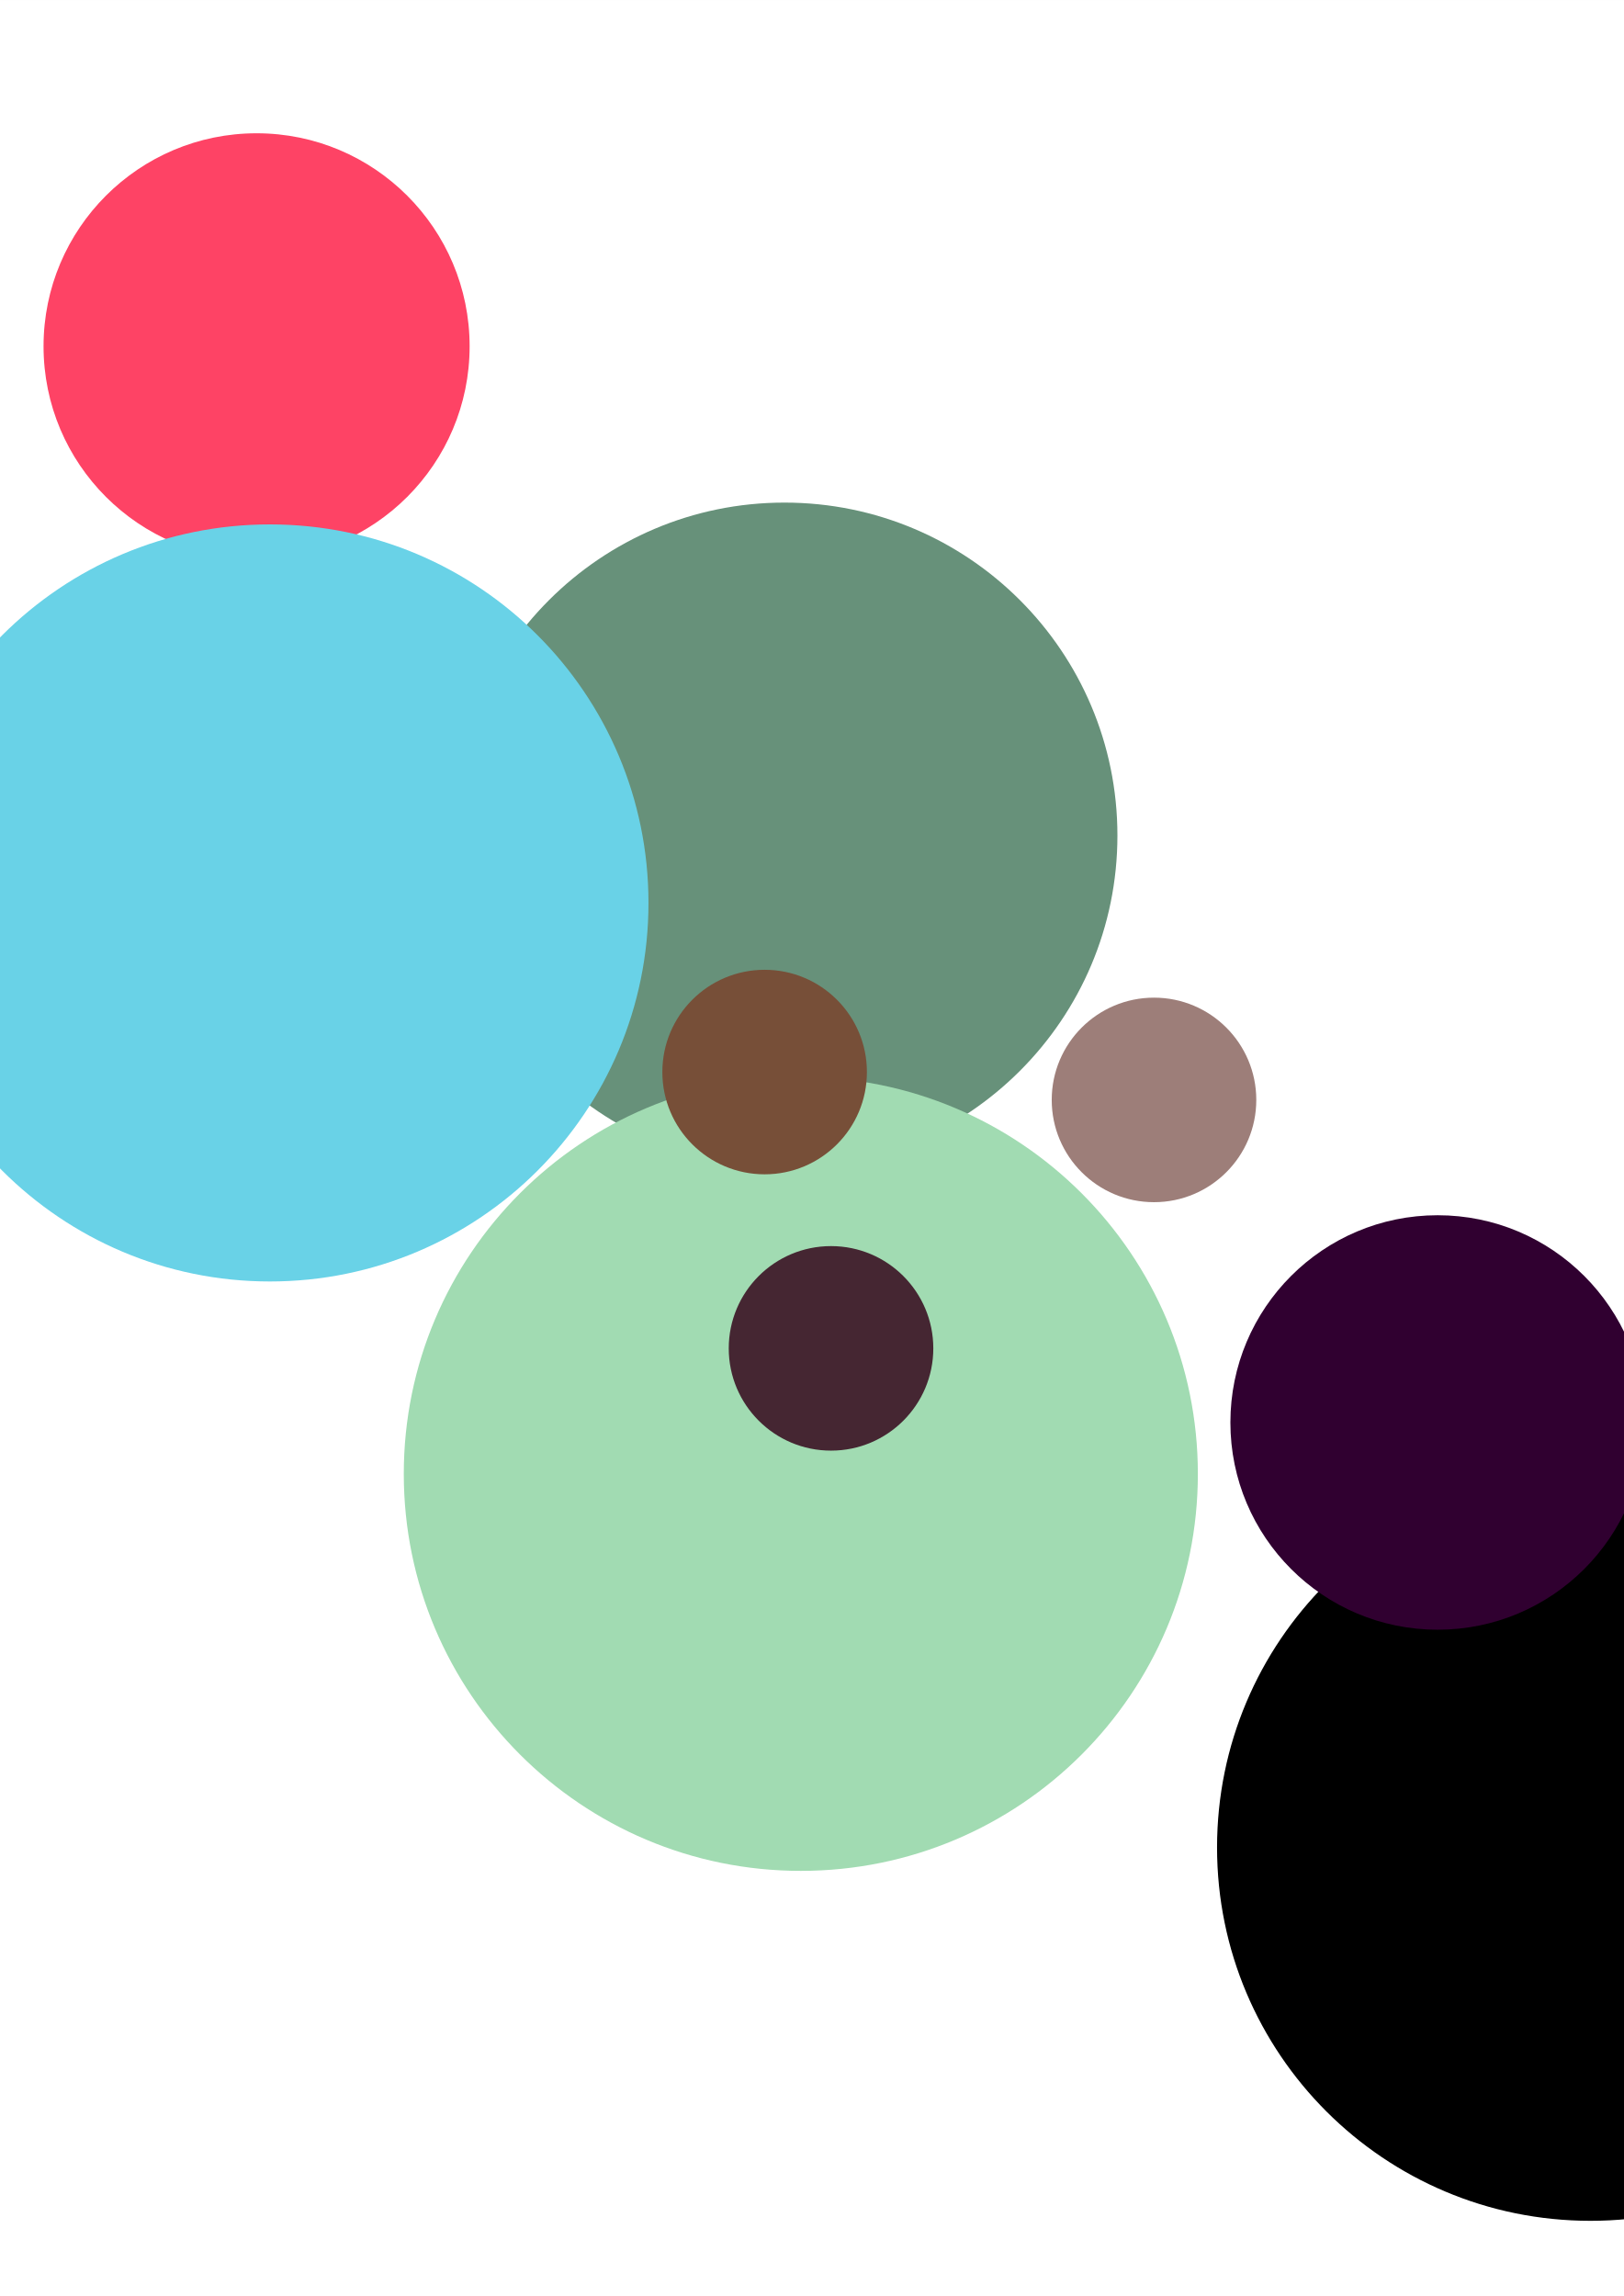
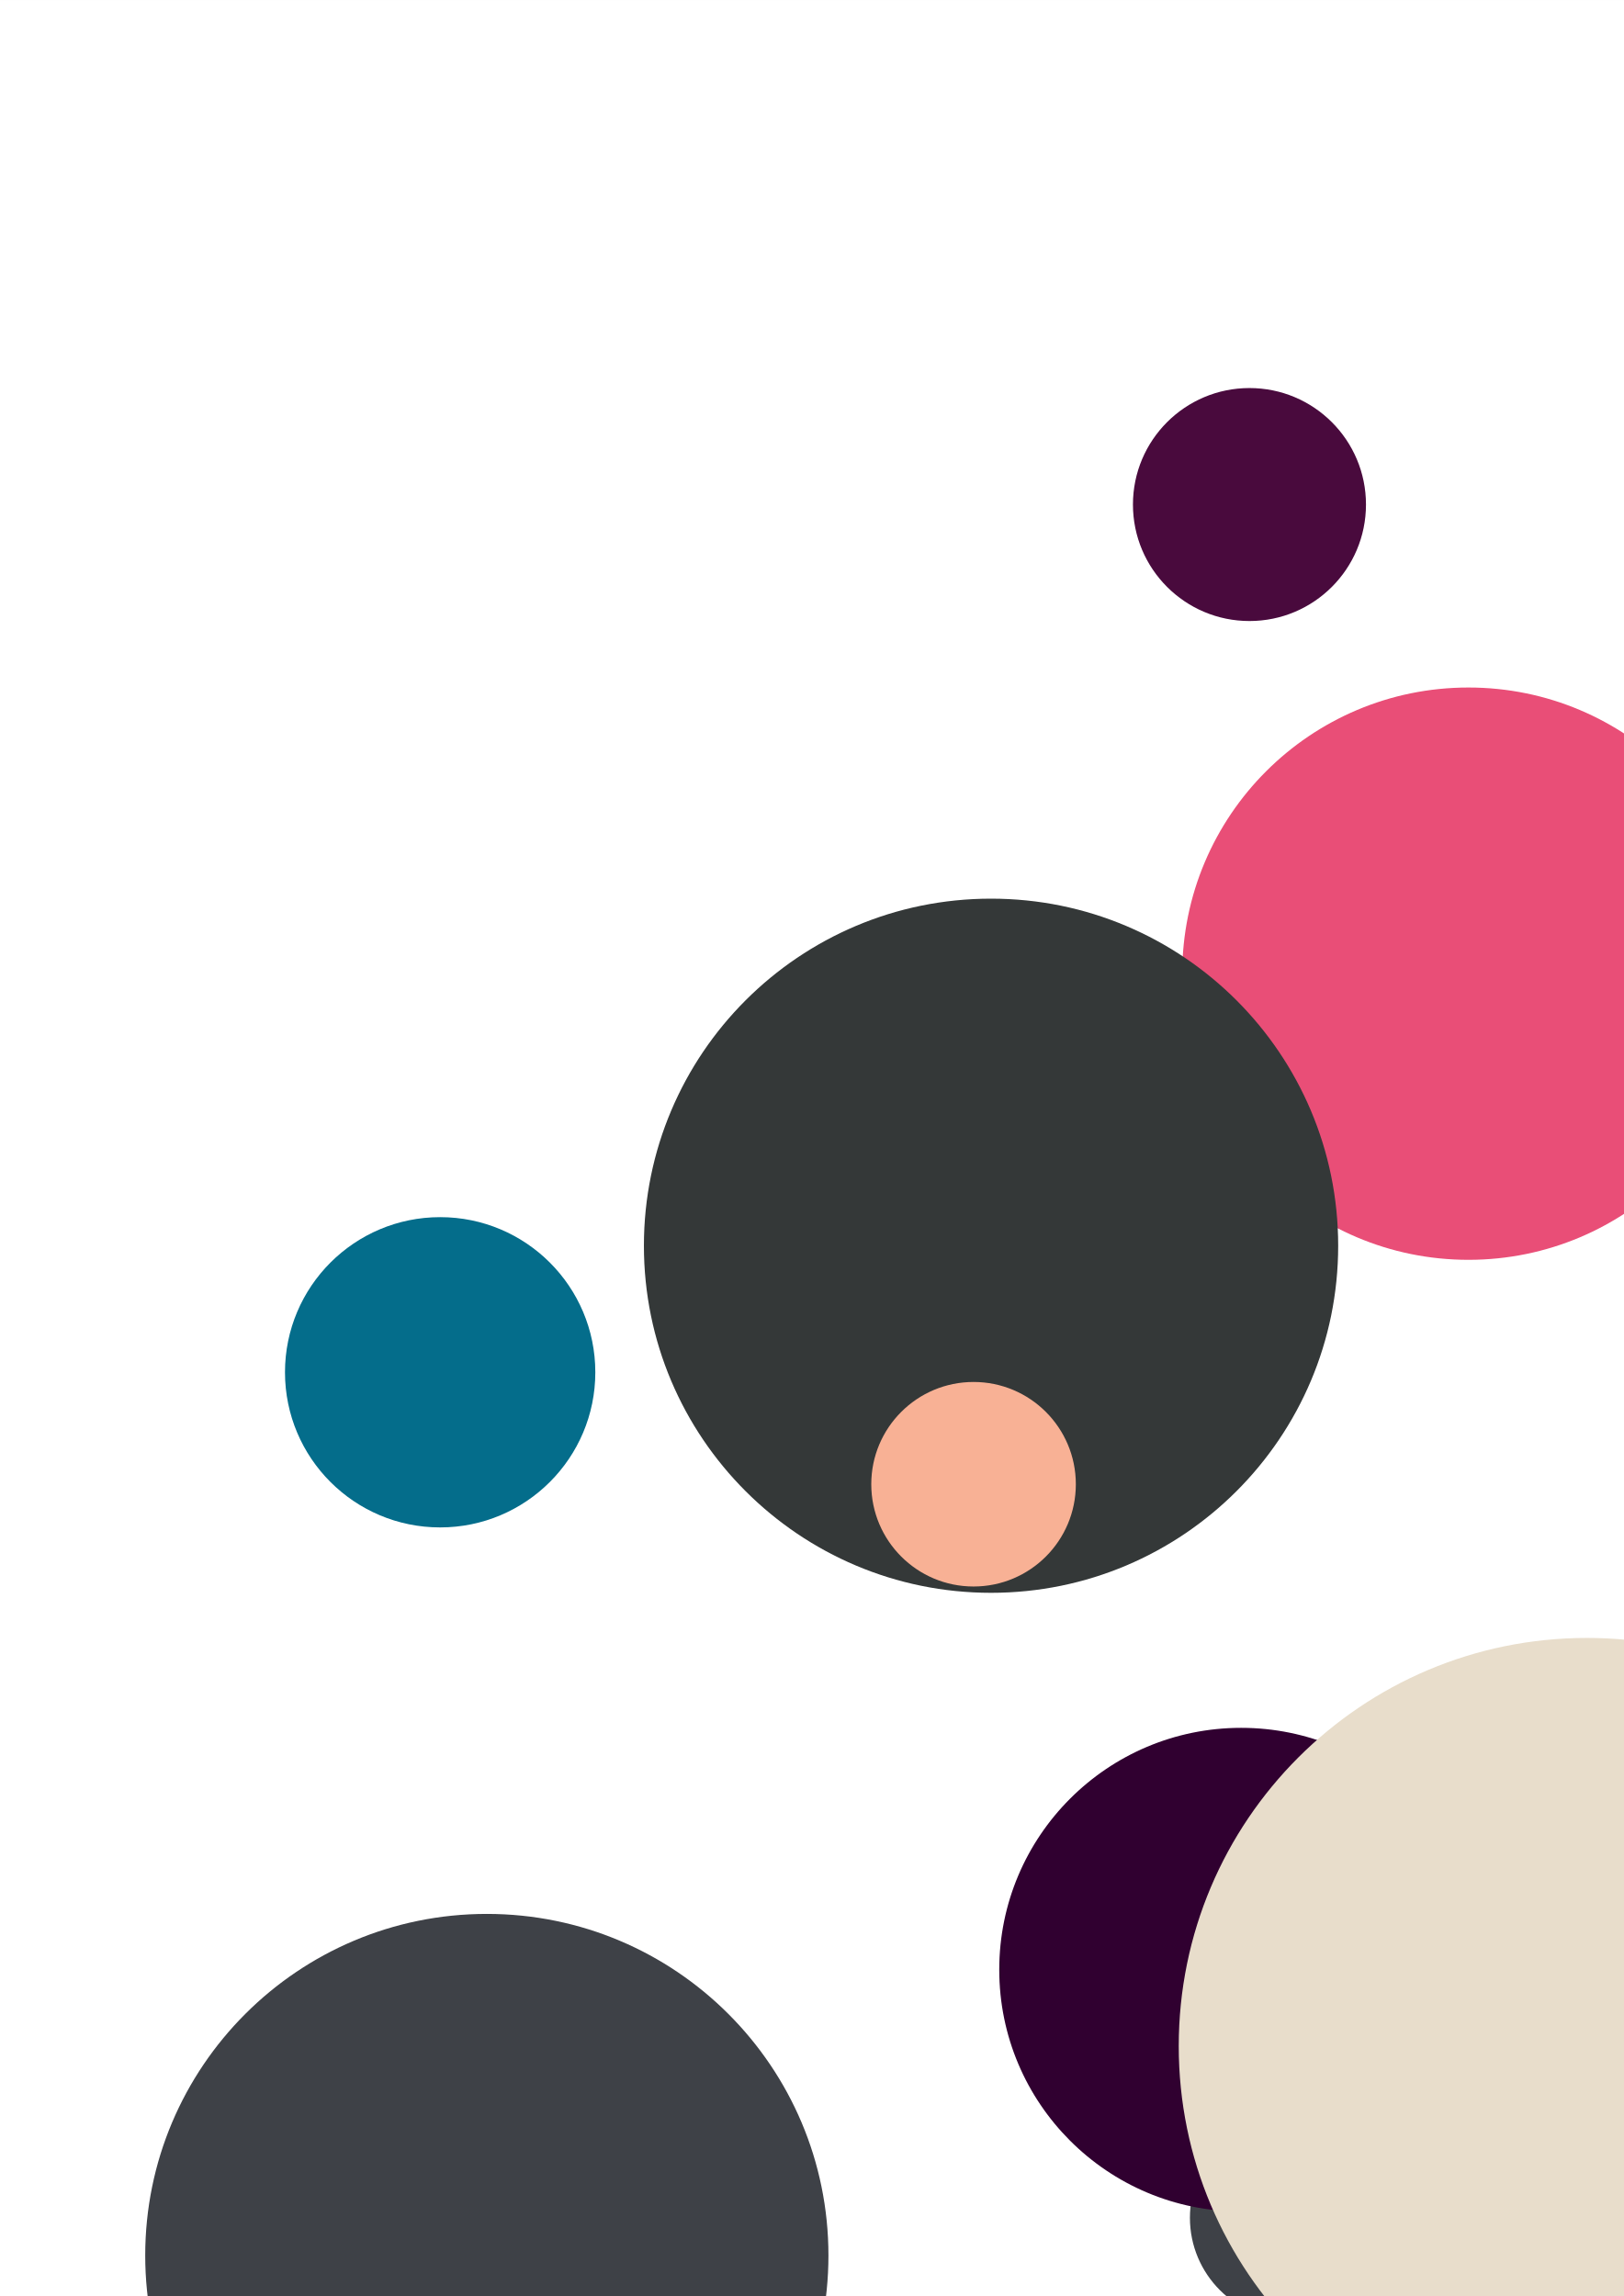
- <svg xmlns="http://www.w3.org/2000/svg" width="794mm" height="1123mm" viewBox="0 0 793.701 1122.52" version="1.1" id="sketcher_wrapper_sketcher_svg_1624110576498">
+ <svg xmlns="http://www.w3.org/2000/svg" width="794mm" height="1123mm" viewBox="0 0 793.701 1122.52" version="1.1" id="sketcher_wrapper_sketcher_svg_1624111657068">
  <defs />
  <rect id="background-layer" data-count="2" fill="white" x="0" y="0" width="794" height="1123" />
-   <circle id="sketcher.draw.circle_3" data-count="4" fill="#000000" fill-opacity="1" cx="777.489" cy="903.251" r="182.54" />
-   <circle id="sketcher.draw.circle_5" data-count="6" fill="#67917a" fill-opacity="1" cx="383.481" cy="408.47" r="162.766" />
-   <circle id="sketcher.draw.circle_7" data-count="8" fill="#a1dbb2" fill-opacity="1" cx="391.481" cy="720.608" r="194.089" />
-   <circle id="sketcher.draw.circle_9" data-count="10" fill="#fe4365" fill-opacity="1" cx="125.43" cy="169.278" r="104.143" />
-   <circle id="sketcher.draw.circle_11" data-count="12" fill="#452632" fill-opacity="1" cx="406.244" cy="659.224" r="50" />
-   <circle id="sketcher.draw.circle_13" data-count="14" fill="#9d7e79" fill-opacity="1" cx="564.131" cy="537.75" r="50" />
-   <circle id="sketcher.draw.circle_15" data-count="16" fill="#f0d8a8" fill-opacity="1" cx="63.811" cy="489.228" r="83.726" />
-   <circle id="sketcher.draw.circle_17" data-count="18" fill="#300030" fill-opacity="1" cx="702.794" cy="695.461" r="101.325" />
-   <circle id="sketcher.draw.circle_19" data-count="20" fill="#774f38" fill-opacity="1" cx="373.787" cy="524.128" r="50" />
-   <circle id="sketcher.draw.circle_21" data-count="22" fill="#69d2e7" fill-opacity="1" cx="131.931" cy="441.443" r="185.076" />
+   <circle id="sketcher.draw.circle_3" data-count="4" fill="#3e4147" fill-opacity="1" cx="631.692" cy="1084.322" r="50" />
+   <circle id="sketcher.draw.circle_5" data-count="6" fill="#e94e77" fill-opacity="1" cx="717.847" cy="476.026" r="139.909" />
+   <circle id="sketcher.draw.circle_7" data-count="8" fill="#490a3d" fill-opacity="1" cx="610.795" cy="246.654" r="56.957" />
+   <circle id="sketcher.draw.circle_9" data-count="10" fill="#3e4147" fill-opacity="1" cx="237.986" cy="1102.731" r="166.995" />
+   <circle id="sketcher.draw.circle_11" data-count="12" fill="#fffbb7" fill-opacity="1" cx="410.204" cy="533.527" r="50" />
+   <circle id="sketcher.draw.circle_13" data-count="14" fill="#343838" fill-opacity="1" cx="484.469" cy="609.046" r="169.697" />
+   <circle id="sketcher.draw.circle_15" data-count="16" fill="#f8b195" fill-opacity="1" cx="475.918" cy="725.654" r="50" />
+   <circle id="sketcher.draw.circle_17" data-count="18" fill="#046d8b" fill-opacity="1" cx="215.167" cy="670.918" r="75.85" />
+   <circle id="sketcher.draw.circle_19" data-count="20" fill="#300030" fill-opacity="1" cx="606.724" cy="963.004" r="118.245" />
+   <circle id="sketcher.draw.circle_21" data-count="22" fill="#e8ddcb" fill-opacity="1" cx="775.775" cy="1000.355" r="199.553" />
</svg>
